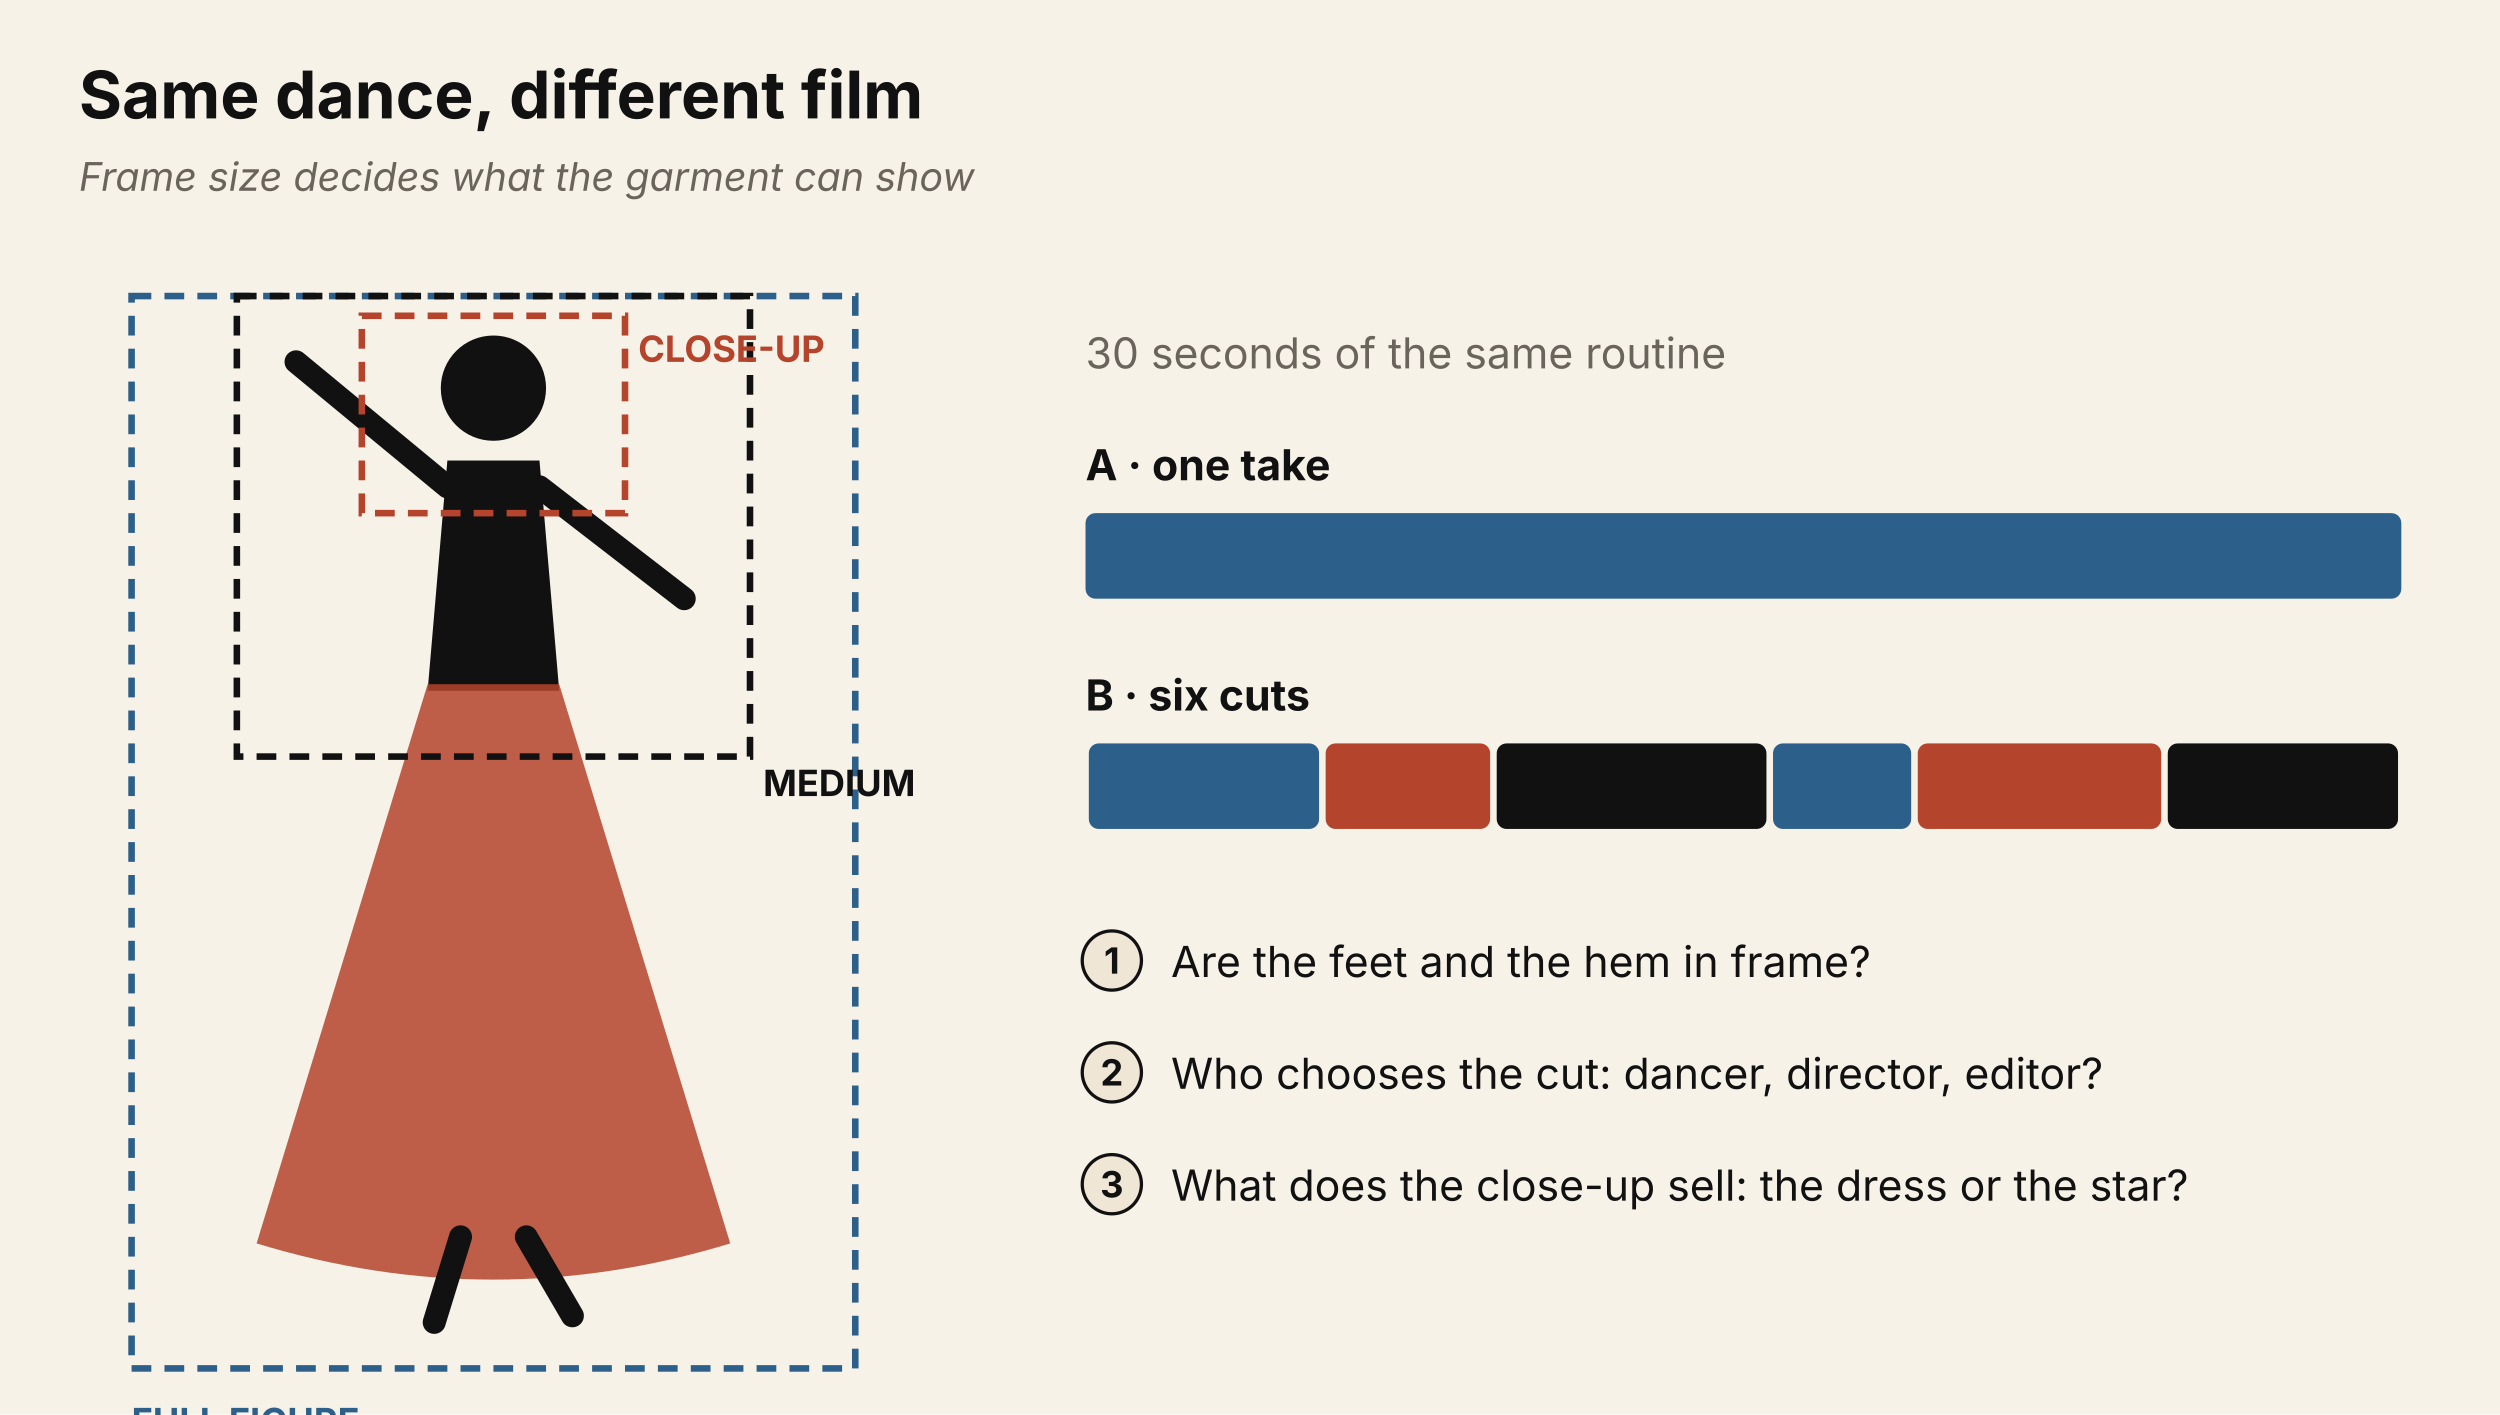
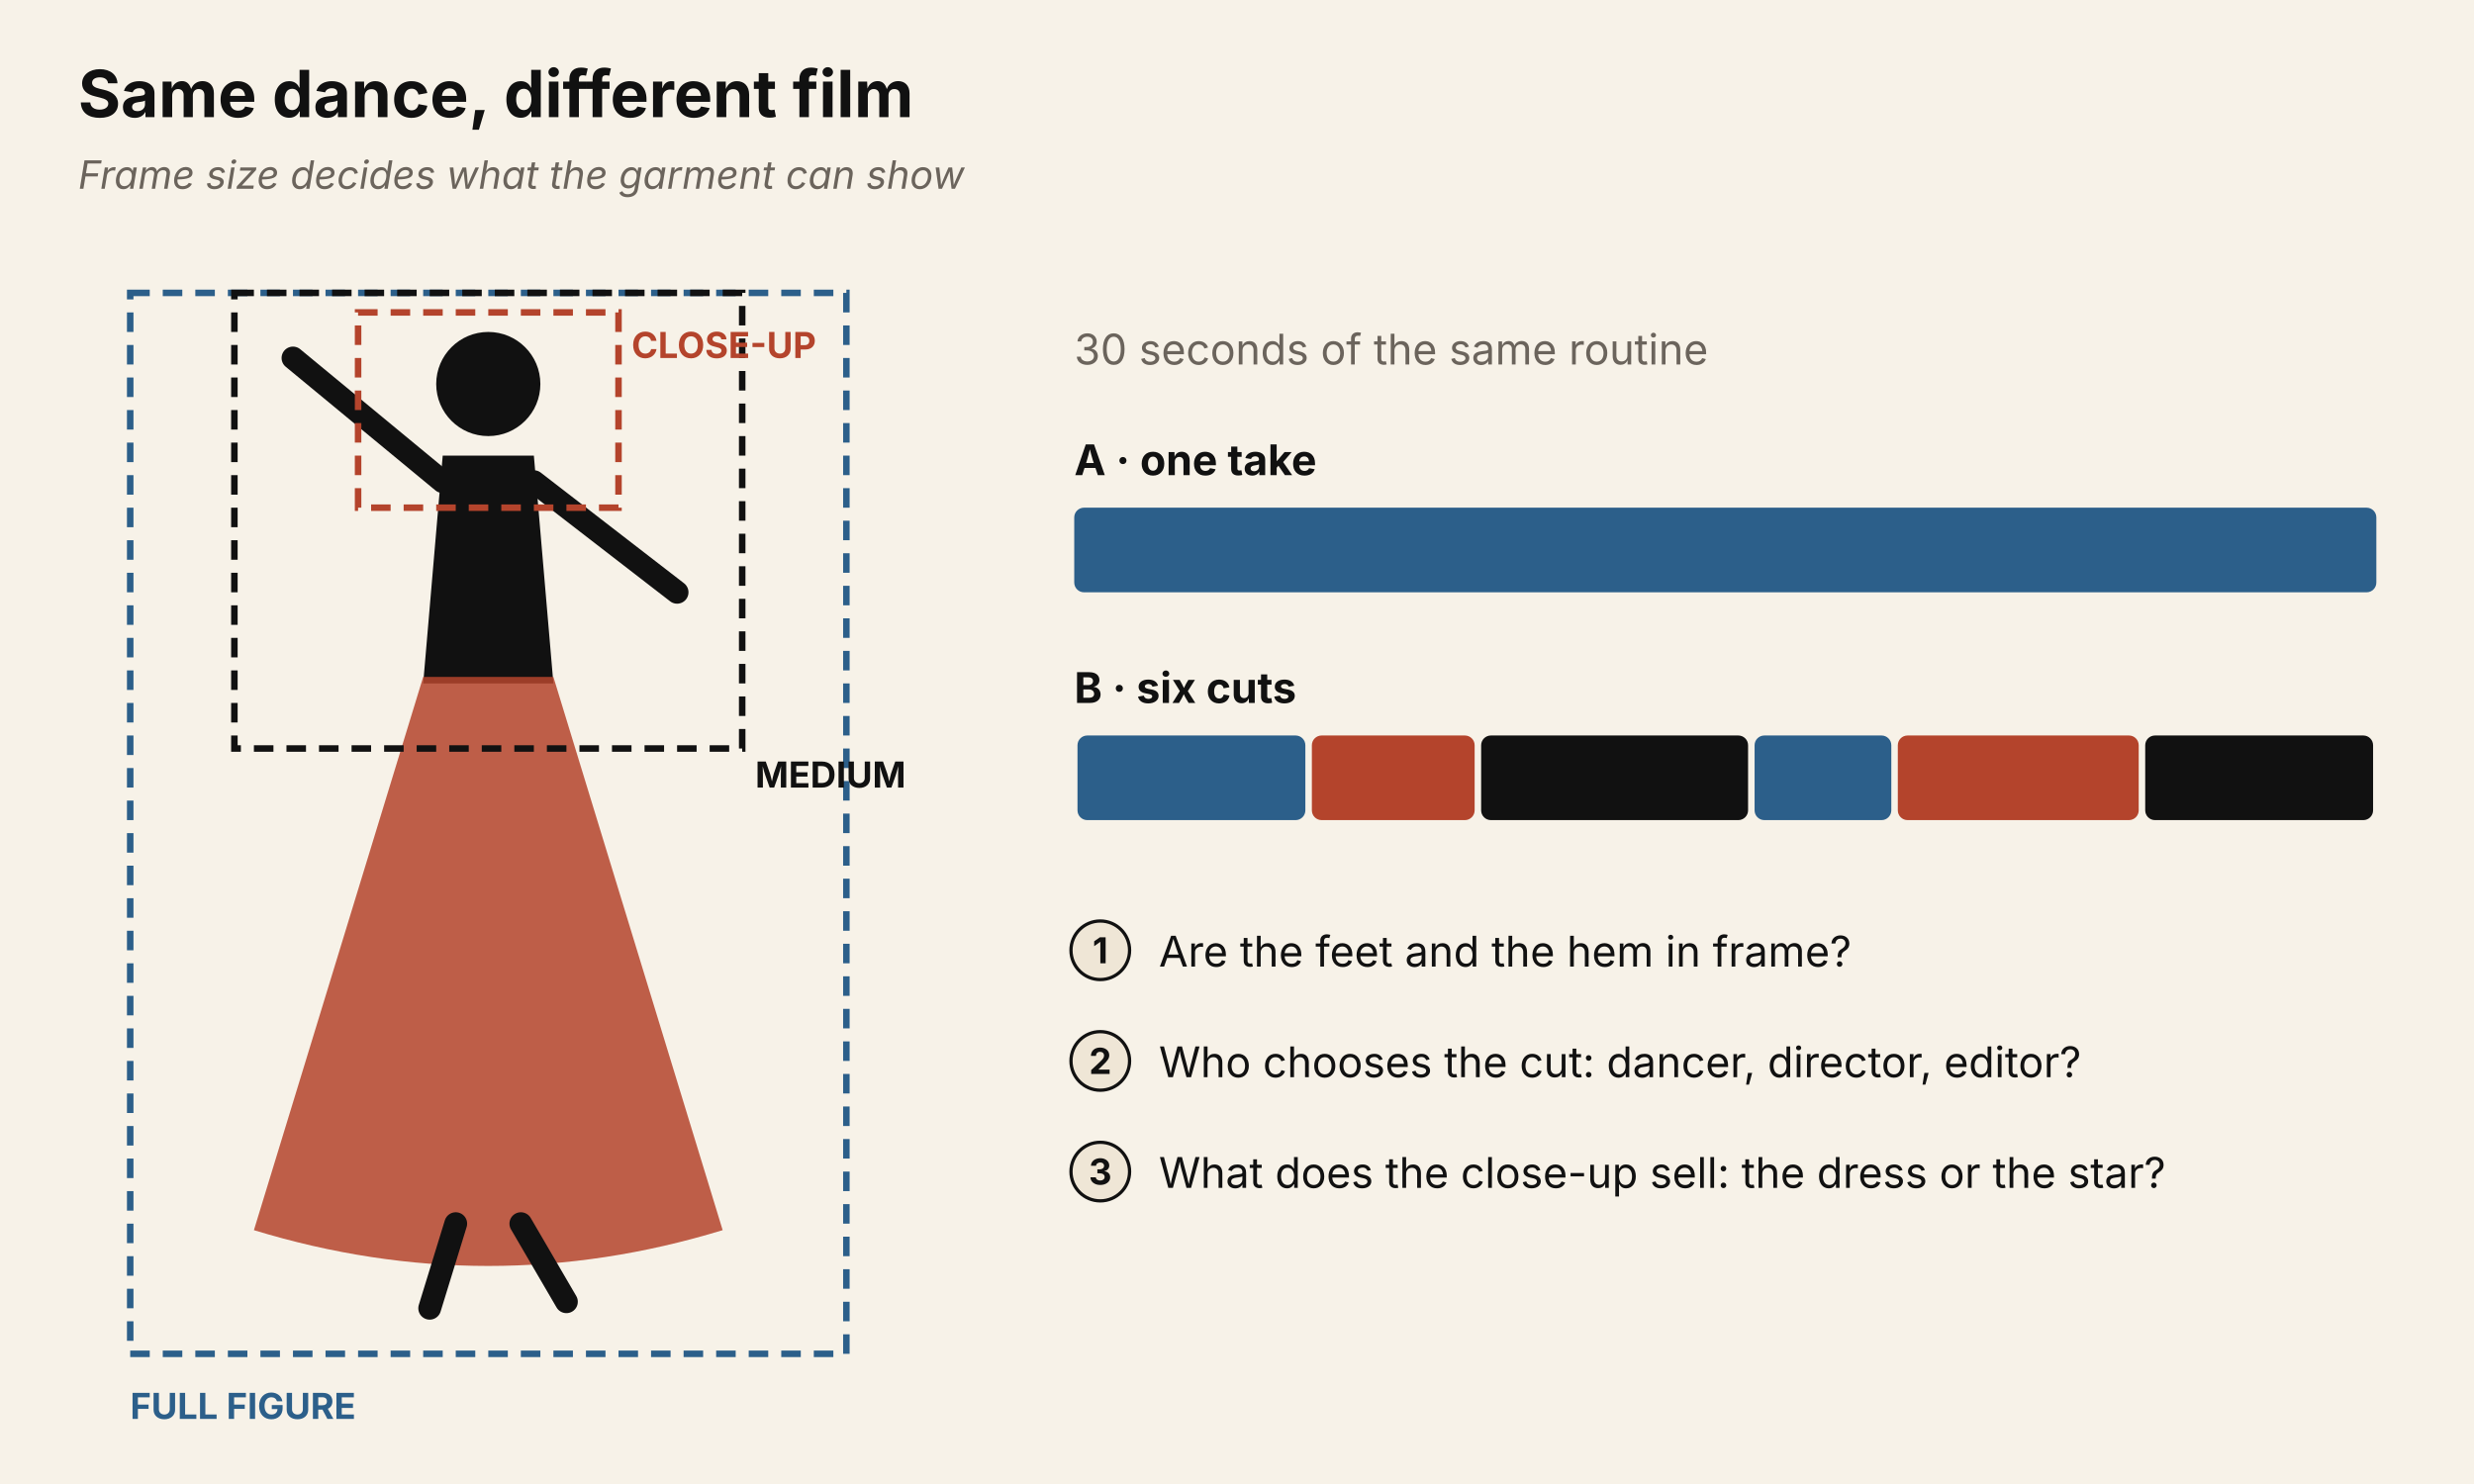
- <svg xmlns="http://www.w3.org/2000/svg" viewBox="0 0 760 430" role="img" aria-labelledby="t d">
-   <rect width="760" height="430" fill="#F7F2E8" />
+ <svg xmlns="http://www.w3.org/2000/svg" viewBox="0 0 760 456" role="img" aria-labelledby="t d">
+   <rect width="760" height="456" fill="#F7F2E8" />
  <g font-family="ui-sans-serif, system-ui, -apple-system, 'Segoe UI', sans-serif">
    <text x="24" y="36" fill="#111111" font-size="20" text-anchor="start" font-weight="700">Same dance, different film</text>
    <text x="24" y="58" fill="#6B645C" font-size="12" text-anchor="start" font-weight="400" font-style="italic">Frame size decides what the garment can show</text>
    <circle cx="150" cy="118" r="16" fill="#111111" />
    <path fill="#111111" d="M136 140 h28 l6 70 l-40 0 z" />
    <path fill="#B4442C" opacity=".85" d="M130 208 h40 l52 170 q-72 22 -144 0 z" />
    <path stroke="#111111" stroke-width="7" stroke-linecap="round" d="M136 148 l-46 -38 M164 148 l44 34" />
    <path stroke="#111111" stroke-width="7" stroke-linecap="round" d="M140 376 l-8 26 M160 376 l14 24" />
    <rect x="40" y="90" width="220" height="326" fill="none" stroke="#2C5F8A" stroke-width="2" stroke-dasharray="6 4" />
    <rect x="72" y="90" width="156" height="140" fill="none" stroke="#111111" stroke-width="2" stroke-dasharray="6 4" />
    <rect x="110" y="96" width="80" height="60" fill="none" stroke="#B4442C" stroke-width="2" stroke-dasharray="6 4" />
    <text x="40" y="436" fill="#2C5F8A" font-size="11" text-anchor="start" font-weight="700">FULL FIGURE</text>
    <text x="232" y="242" fill="#111111" font-size="11" text-anchor="start" font-weight="700">MEDIUM</text>
    <text x="194" y="110" fill="#B4442C" font-size="11" text-anchor="start" font-weight="700">CLOSE-UP</text>
    <text x="330" y="112" fill="#6B645C" font-size="13" text-anchor="start" font-weight="400">30 seconds of the same routine</text>
    <text x="330" y="146" fill="#111111" font-size="13" text-anchor="start" font-weight="700">A · one take</text>
    <rect x="330" y="156" width="400" height="26" rx="3" fill="#2C5F8A" />
    <text x="330" y="216" fill="#111111" font-size="13" text-anchor="start" font-weight="700">B · six cuts</text>
    <rect x="331" y="226" width="70" height="26" rx="3" fill="#2C5F8A" />
    <rect x="403" y="226" width="50" height="26" rx="3" fill="#B4442C" />
    <rect x="455" y="226" width="82" height="26" rx="3" fill="#111111" />
    <rect x="539" y="226" width="42" height="26" rx="3" fill="#2C5F8A" />
    <rect x="583" y="226" width="74" height="26" rx="3" fill="#B4442C" />
    <rect x="659" y="226" width="70" height="26" rx="3" fill="#111111" />
    <circle cx="338" cy="292" r="9" fill="#EFE6D6" stroke="#111111" />
    <text x="338" y="296" fill="#111111" font-size="11" text-anchor="middle" font-weight="700">1</text>
    <text x="356" y="297" fill="#111111" font-size="13" text-anchor="start" font-weight="400">Are the feet and the hem in frame?</text>
    <circle cx="338" cy="326" r="9" fill="#EFE6D6" stroke="#111111" />
    <text x="338" y="330" fill="#111111" font-size="11" text-anchor="middle" font-weight="700">2</text>
    <text x="356" y="331" fill="#111111" font-size="13" text-anchor="start" font-weight="400">Who chooses the cut: dancer, director, editor?</text>
    <circle cx="338" cy="360" r="9" fill="#EFE6D6" stroke="#111111" />
    <text x="338" y="364" fill="#111111" font-size="11" text-anchor="middle" font-weight="700">3</text>
    <text x="356" y="365" fill="#111111" font-size="13" text-anchor="start" font-weight="400">What does the close-up sell: the dress or the star?</text>
  </g>
</svg>
